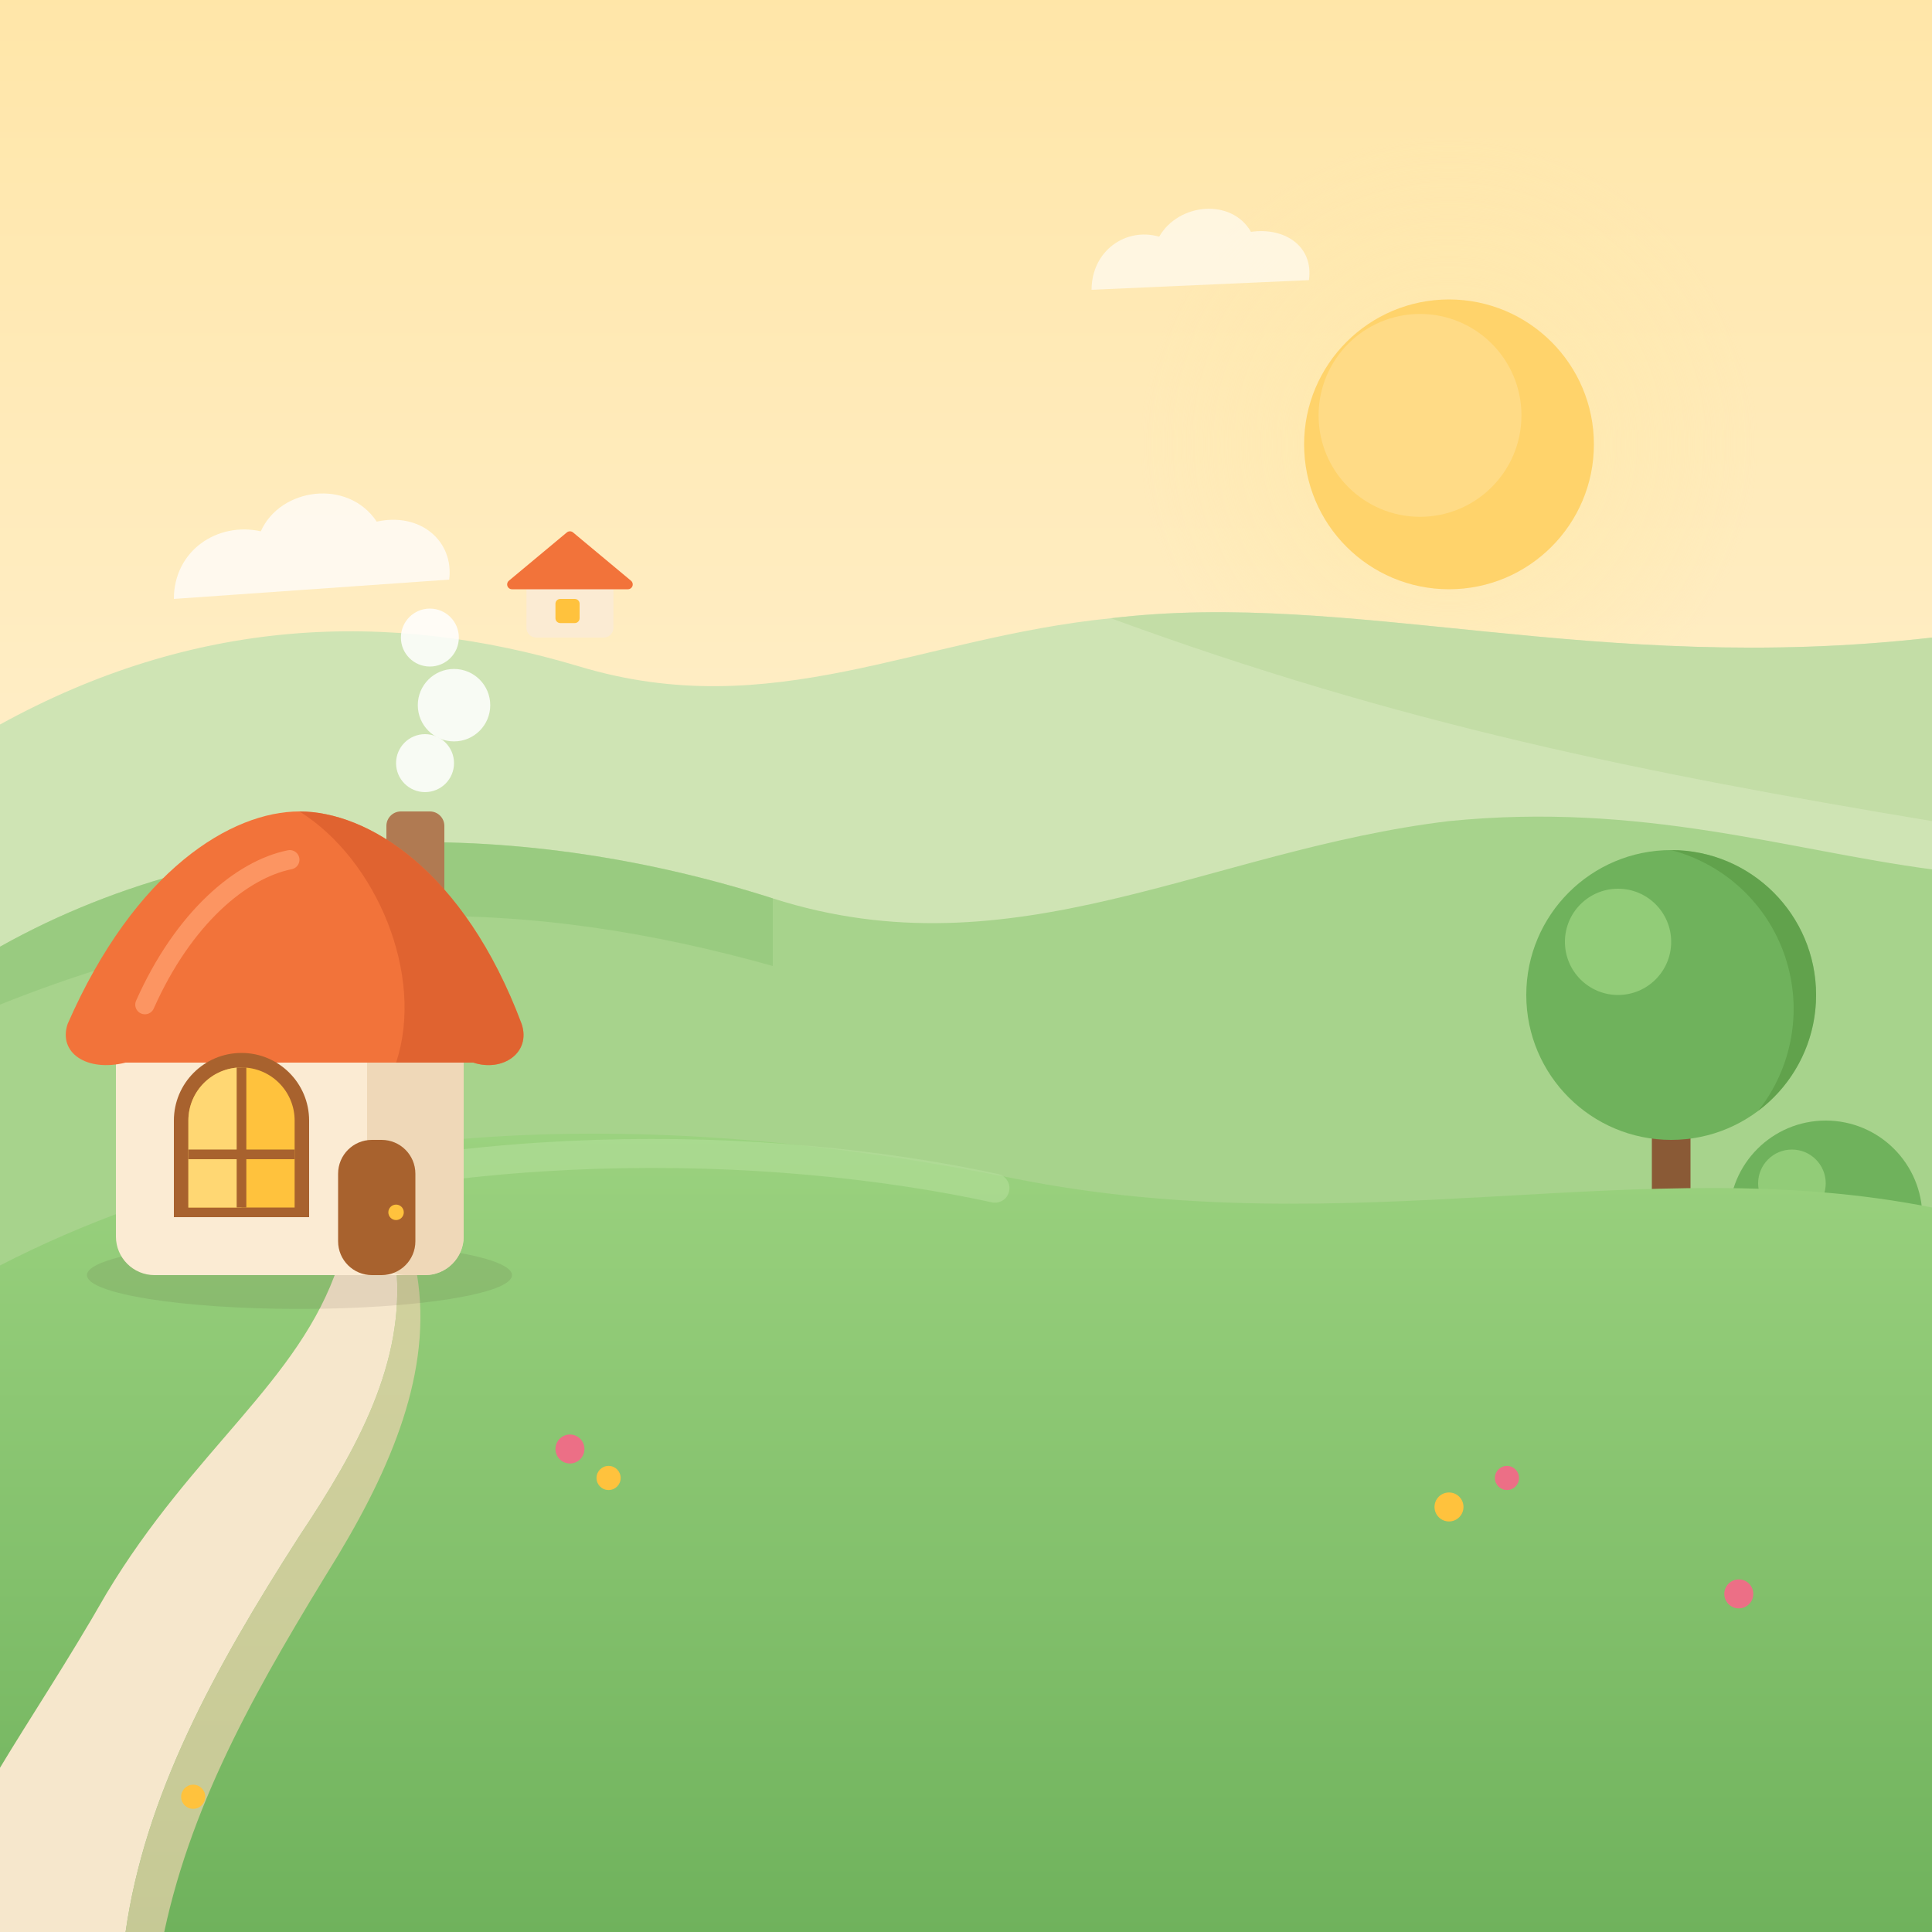
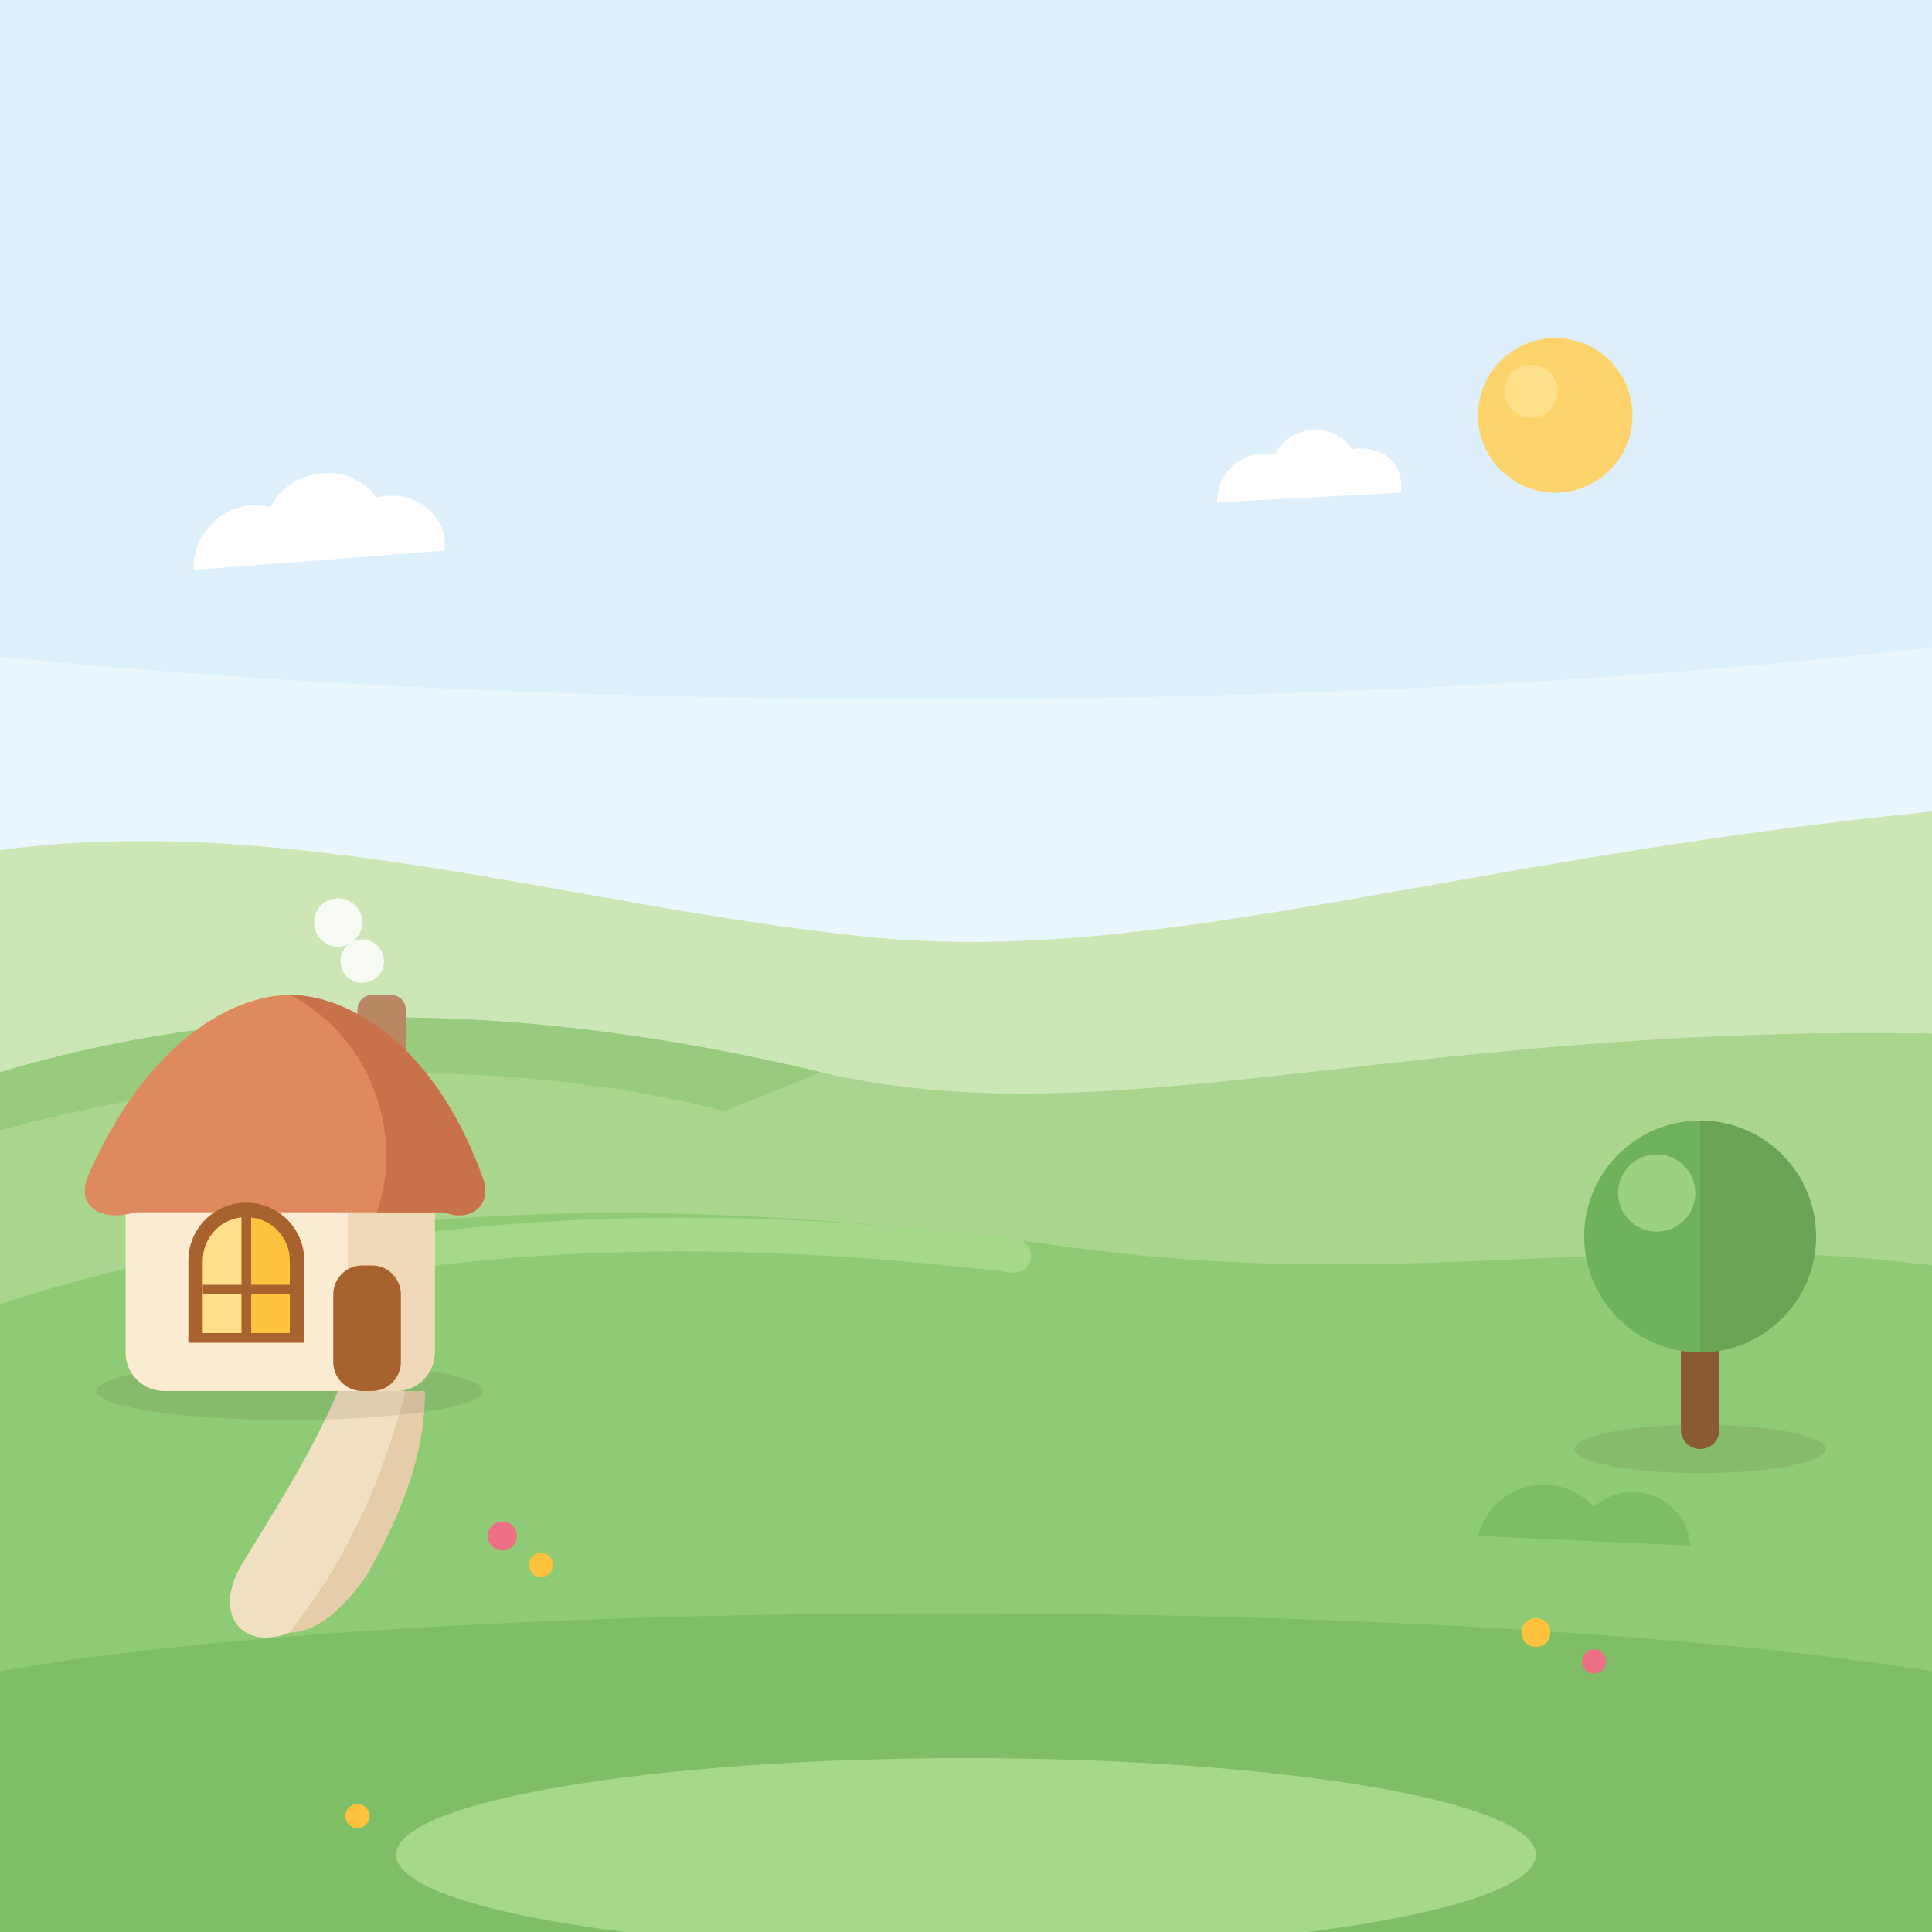
<svg xmlns="http://www.w3.org/2000/svg" viewBox="0 0 400 400" width="400" height="400">
-   <defs>
-     <linearGradient id="sky" x1="0" y1="0" x2="0" y2="1">
-       <stop offset="0" stop-color="#FFE6A8" />
-       <stop offset=".55" stop-color="#FFF1D2" />
-       <stop offset="1" stop-color="#FFF7E8" />
-     </linearGradient>
-     <radialGradient id="glow">
-       <stop offset="0" stop-color="#FFE8A6" stop-opacity=".95" />
-       <stop offset=".5" stop-color="#FFE8A6" stop-opacity=".35" />
-       <stop offset="1" stop-color="#FFE8A6" stop-opacity="0" />
-     </radialGradient>
-     <linearGradient id="near" x1="0" y1="0" x2="0" y2="1">
-       <stop offset="0" stop-color="#9BD27F" />
-       <stop offset="1" stop-color="#6FB25C" />
-     </linearGradient>
-     <radialGradient id="winGlow">
-       <stop offset="0" stop-color="#FFC23D" stop-opacity=".9" />
-       <stop offset="1" stop-color="#FFC23D" stop-opacity="0" />
-     </radialGradient>
-   </defs>
-   <rect width="400" height="400" fill="url(#sky)" />
+   <rect width="400" height="400" fill="#DDEFFB" />
+   <path d="M0 136 C120 148 280 148 400 134 L400 400 L0 400Z" fill="#EAF6FD" />
  <g opacity="0">
-     <circle cx="60" cy="52" r="1.6" fill="#FFF3D1" opacity="0.9" />
-     <circle cx="104" cy="30" r="1.2" fill="#FFF3D1" opacity="0.7" />
-     <circle cx="150" cy="70" r="1.4" fill="#FFF3D1" opacity="0.8" />
-     <circle cx="226" cy="40" r="1.1" fill="#FFF3D1" opacity="0.6" />
-     <circle cx="262" cy="96" r="1.3" fill="#FFF3D1" opacity="0.7" />
-     <circle cx="338" cy="58" r="1.2" fill="#FFF3D1" opacity="0.6" />
-     <circle cx="40" cy="110" r="1" fill="#FFF3D1" opacity="0.5" />
-     <circle cx="186" cy="22" r="1.3" fill="#FFF3D1" opacity="0.8" />
-     <circle cx="318" cy="128" r="1" fill="#FFF3D1" opacity="0.5" />
-     <circle cx="90" cy="88" r="1" fill="#FFF3D1" opacity="0.6" />
+     <circle cx="58" cy="78" r="1.6" fill="#FFF3D1" />
+     <circle cx="104" cy="46" r="1.3" fill="#FFF3D1" />
+     <circle cx="150" cy="92" r="1.2" fill="#FFF3D1" />
+     <circle cx="252" cy="52" r="1.3" fill="#FFF3D1" />
+     <circle cx="214" cy="118" r="1.1" fill="#FFF3D1" />
+     <circle cx="92" cy="128" r="1.1" fill="#FFF3D1" />
+     <circle cx="170" cy="30" r="1.4" fill="#FFF3D1" />
+     <circle cx="300" cy="130" r="1.1" fill="#FFF3D1" />
+     <circle cx="130" cy="20" r="1.1" fill="#FFF3D1" />
  </g>
-   <g transform="translate(300 92)">
-     <circle r="64" fill="url(#glow)" />
-     <circle r="30" fill="#FFD36B" />
-     <circle r="30" fill="#FFFFFF" opacity=".18" transform="translate(-6 -6) scale(.7)" />
+   <circle cx="322" cy="86" r="16" fill="#FFD36B" />
+   <circle cx="317" cy="81" r="5.5" fill="#FFE08A" />
+   <g fill="#FFFFFF">
+     <path d="M40 118c0-9 8-15 16-13 4-8 16-10 22-2 8-2 15 4 14 11z" />
+     <path d="M252 104c0-7 6-11 12-10 3-6 12-7 16-1 6-1 11 3 10 9z" />
  </g>
-   <g fill="#FFFBF3" opacity=".9">
-     <path d="M36 124c0-10 9-16 18-14 4-9 18-11 24-2 9-2 16 4 15 12z" />
-     <path d="M226 60c0-8 7-13 14-11 4-7 15-8 19-1 7-1 13 3 12 10z" opacity=".8" />
-   </g>
-   <path d="M0 150 C40 128 80 126 120 138 C160 150 190 132 230 128 C280 122 330 140 400 132 L400 400 L0 400Z" fill="#CFE4B4" />
-   <path d="M230 128 C280 122 330 140 400 132 L400 170 C340 160 290 150 230 128Z" fill="#BBD89C" opacity=".6" />
-   <g transform="translate(118 122)">
-     <rect x="-9" y="-2" width="18" height="12" rx="2" fill="#FBEBD3" />
-     <path d="M-12 -1 L0 -11 L12 -1Z" fill="#F2733A" stroke="#F2733A" stroke-width="2" stroke-linejoin="round" />
-     <rect x="-3" y="2" width="5" height="5" rx="1" fill="#FFC23D" />
-     <circle cx="-.5" cy="4.5" r="8" fill="url(#winGlow)" opacity="0" />
-   </g>
-   <path d="M0 196 C50 168 110 170 160 186 C210 202 250 176 300 170 C340 166 370 176 400 180 L400 400 L0 400Z" fill="#A7D38C" />
-   <path d="M0 196 C50 168 110 170 160 186 L160 200 C110 186 60 184 0 208Z" fill="#8CC474" opacity=".5" />
-   <g>
-     <ellipse cx="346" cy="262" rx="30" ry="6" fill="#3B2A20" opacity="0.10" />
-     <rect x="342" y="222" width="8" height="40" rx="4" fill="#8A5A36" />
-     <circle cx="346" cy="206" r="30" fill="#6FB25C" />
-     <path d="M346 176 a30 30 0 0 1 30 30 a30 30 0 0 1 -12 24 a34 34 0 0 0 -18 -54Z" fill="#55953F" opacity=".55" />
-     <circle cx="335" cy="195" r="11" fill="#9BD27F" opacity=".8" />
-     <ellipse cx="378" cy="292" rx="20" ry="4" fill="#3B2A20" opacity="0.10" />
-     <rect x="375" y="262" width="6" height="30" rx="3" fill="#8A5A36" />
-     <circle cx="378" cy="252" r="20" fill="#6FB25C" />
-     <circle cx="371" cy="245" r="7" fill="#9BD27F" opacity=".8" />
-   </g>
-   <path d="M0 262 C70 226 150 232 210 244 C280 258 340 238 400 250 L400 400 L0 400Z" fill="url(#near)" />
-   <path d="M30 256 C90 234 160 236 206 246" stroke="#B6E09C" stroke-width="6" stroke-linecap="round" fill="none" opacity=".55" />
-   <path d="M70 262 C62 286 40 300 22 330 C14 344 6 356 0 366 L0 400 L26 400 C30 372 44 346 62 318 C74 300 84 282 82 262Z" fill="#F6E7CC" />
-   <path d="M82 262 C84 282 74 300 62 318 C44 346 30 372 26 400 L34 400 C40 372 54 348 70 322 C82 302 90 282 86 262Z" fill="#EBD3AE" opacity=".7" />
-   <g transform="translate(58 226)">
-     <ellipse cx="4" cy="38" rx="44" ry="7" fill="#3B2A20" opacity="0.10" />
-     <rect x="22" y="-58" width="12" height="26" rx="3" fill="#B07A52" />
-     <g fill="#FFFFFF" opacity="0.85">
-       <circle cx="30" cy="-68" r="6" />
-       <circle cx="36" cy="-80" r="7.5" />
-       <circle cx="31" cy="-94" r="6" />
+   <path d="M0 176 C60 168 120 188 180 194 C240 200 300 178 400 168 L400 400 L0 400Z" fill="#CDE6B6" />
+   <path d="M0 222 C60 204 120 210 170 222 C230 236 290 212 400 214 L400 400 L0 400Z" fill="#A9D58F" />
+   <path d="M0 222 C60 204 120 210 170 222 L150 230 C110 220 60 218 0 234Z" fill="#98CB7E" />
+   <path d="M0 270 C80 244 160 250 220 258 C290 268 340 254 400 262 L400 400 L0 400Z" fill="#8FCB74" />
+   <path d="M0 346 C90 330 300 330 400 346 L400 400 L0 400Z" fill="#7FBE66" />
+   <path d="M40 268 C100 252 160 254 210 260" stroke="#A6D88A" stroke-width="7" stroke-linecap="round" fill="none" />
+   <ellipse cx="200" cy="384" rx="118" ry="20" fill="#A6D88A" />
+   <ellipse cx="352" cy="300" rx="26" ry="5" fill="#3B2A20" opacity="0.10" />
+   <rect x="348" y="268" width="8" height="32" rx="4" fill="#8A5A36" />
+   <circle cx="352" cy="256" r="24" fill="#6FB25C" />
+   <path d="M352 232 a24 24 0 0 1 24 24 a24 24 0 0 1 -24 24Z" fill="#3B2A20" opacity="0.10" />
+   <circle cx="343" cy="247" r="8" fill="#9BD27F" />
+   <path d="M306 318 a14 14 0 0 1 24 -6 a12 12 0 0 1 20 8 Z" fill="#7DBE64" />
+   <path d="M70 288 C64 302 56 314 50 324 C44 334 50 342 60 338 C68 328 78 312 84 288Z" fill="#F1DFC2" />
+   <path d="M84 288 C78 312 68 328 60 338 C66 338 72 332 76 326 C84 312 88 300 88 288Z" fill="#E4CDA8" />
+   <g transform="translate(58 256)">
+     <ellipse cx="2" cy="32" rx="40" ry="6" fill="#3B2A20" opacity="0.10" />
+     <circle cx="-7" cy="10" r="22" fill="#FFC23D" opacity="0" />
+     <rect x="16" y="-50" width="10" height="22" rx="3" fill="#B98763" />
+     <g fill="#FFFFFF" opacity=".85">
+       <circle cx="17" cy="-57" r="4.5" />
+       <circle cx="12" cy="-65" r="5" />
    </g>
-     <rect x="-34" y="-20" width="72" height="58" rx="8" fill="#FBEBD3" />
-     <rect x="18" y="-20" width="20" height="58" rx="8" fill="#EAD0AC" opacity=".7" />
-     <path d="M-44 -14 C-30 -46 -10 -58 4 -58 C18 -58 38 -46 50 -14 C52 -8 46 -4 40 -6 L-32 -6 C-40 -4 -46 -8 -44 -14Z" fill="#F2733A" />
-     <path d="M4 -58 C18 -58 38 -46 50 -14 C52 -8 46 -4 40 -6 L24 -6 C30 -24 20 -48 4 -58Z" fill="#D4592A" opacity=".6" />
-     <path d="M-28 -18 C-20 -36 -8 -46 2 -48" stroke="#FF9D6B" stroke-width="4" stroke-linecap="round" fill="none" opacity=".8" />
-     <circle cx="-8" cy="12" r="30" fill="url(#winGlow)" opacity="0" />
-     <path d="M-22 26 L-22 6 A14 14 0 0 1 6 6 L6 26Z" fill="#A8622E" />
-     <path d="M-19 24 L-19 6 A11 11 0 0 1 3 6 L3 24Z" fill="#FFC23D" />
-     <path d="M-19 24 L-19 6 A11 11 0 0 1 -8 -5 L-8 24Z" fill="#FFE08A" opacity=".7" />
-     <rect x="-9" y="-5" width="2" height="29" fill="#A8622E" />
-     <rect x="-19" y="12" width="22" height="2" fill="#A8622E" />
-     <rect x="12" y="10" width="16" height="28" rx="7" fill="#A8622E" />
-     <circle cx="24" cy="25" r="1.6" fill="#FFC23D" />
+     <rect x="-32" y="-18" width="64" height="50" rx="8" fill="#FBEBD3" />
+     <rect x="14" y="-18" width="18" height="50" rx="8" fill="#EFD9B8" />
+     <path d="M-40 -12 C-28 -40 -10 -50 2 -50 C14 -50 32 -40 42 -12 C44 -6 39 -3 34 -5 L-30 -5 C-37 -3 -42 -6 -40 -12Z" fill="#DE8A5E" />
+     <path d="M2 -50 C14 -50 32 -40 42 -12 C44 -6 39 -3 34 -5 L20 -5 C26 -22 18 -42 2 -50Z" fill="#C9714A" />
+     <path d="M-19 22 L-19 5 A12 12 0 0 1 5 5 L5 22Z" fill="#A8622E" />
+     <path d="M-16 20 L-16 5 A9 9 0 0 1 2 5 L2 20Z" fill="#FFC23D" />
+     <path d="M-16 20 L-16 5 A9 9 0 0 1 -7 -4 L-7 20Z" fill="#FFE08A" />
+     <rect x="-8" y="-4" width="2" height="24" fill="#A8622E" />
+     <rect x="-16" y="10" width="18" height="2" fill="#A8622E" />
+     <rect x="11" y="6" width="14" height="26" rx="6" fill="#A8622E" />
  </g>
  <g>
-     <circle cx="118" cy="300" r="3" fill="#EC6F86" />
-     <circle cx="126" cy="306" r="2.5" fill="#FFC23D" />
-     <circle cx="300" cy="312" r="3" fill="#FFC23D" />
-     <circle cx="312" cy="306" r="2.5" fill="#EC6F86" />
-     <circle cx="360" cy="330" r="3" fill="#EC6F86" />
-     <circle cx="40" cy="372" r="2.5" fill="#FFC23D" />
+     <circle cx="104" cy="318" r="3" fill="#EC6F86" />
+     <circle cx="112" cy="324" r="2.5" fill="#FFC23D" />
+     <circle cx="318" cy="338" r="3" fill="#FFC23D" />
+     <circle cx="330" cy="344" r="2.5" fill="#EC6F86" />
+     <circle cx="74" cy="376" r="2.5" fill="#FFC23D" />
  </g>
</svg>
